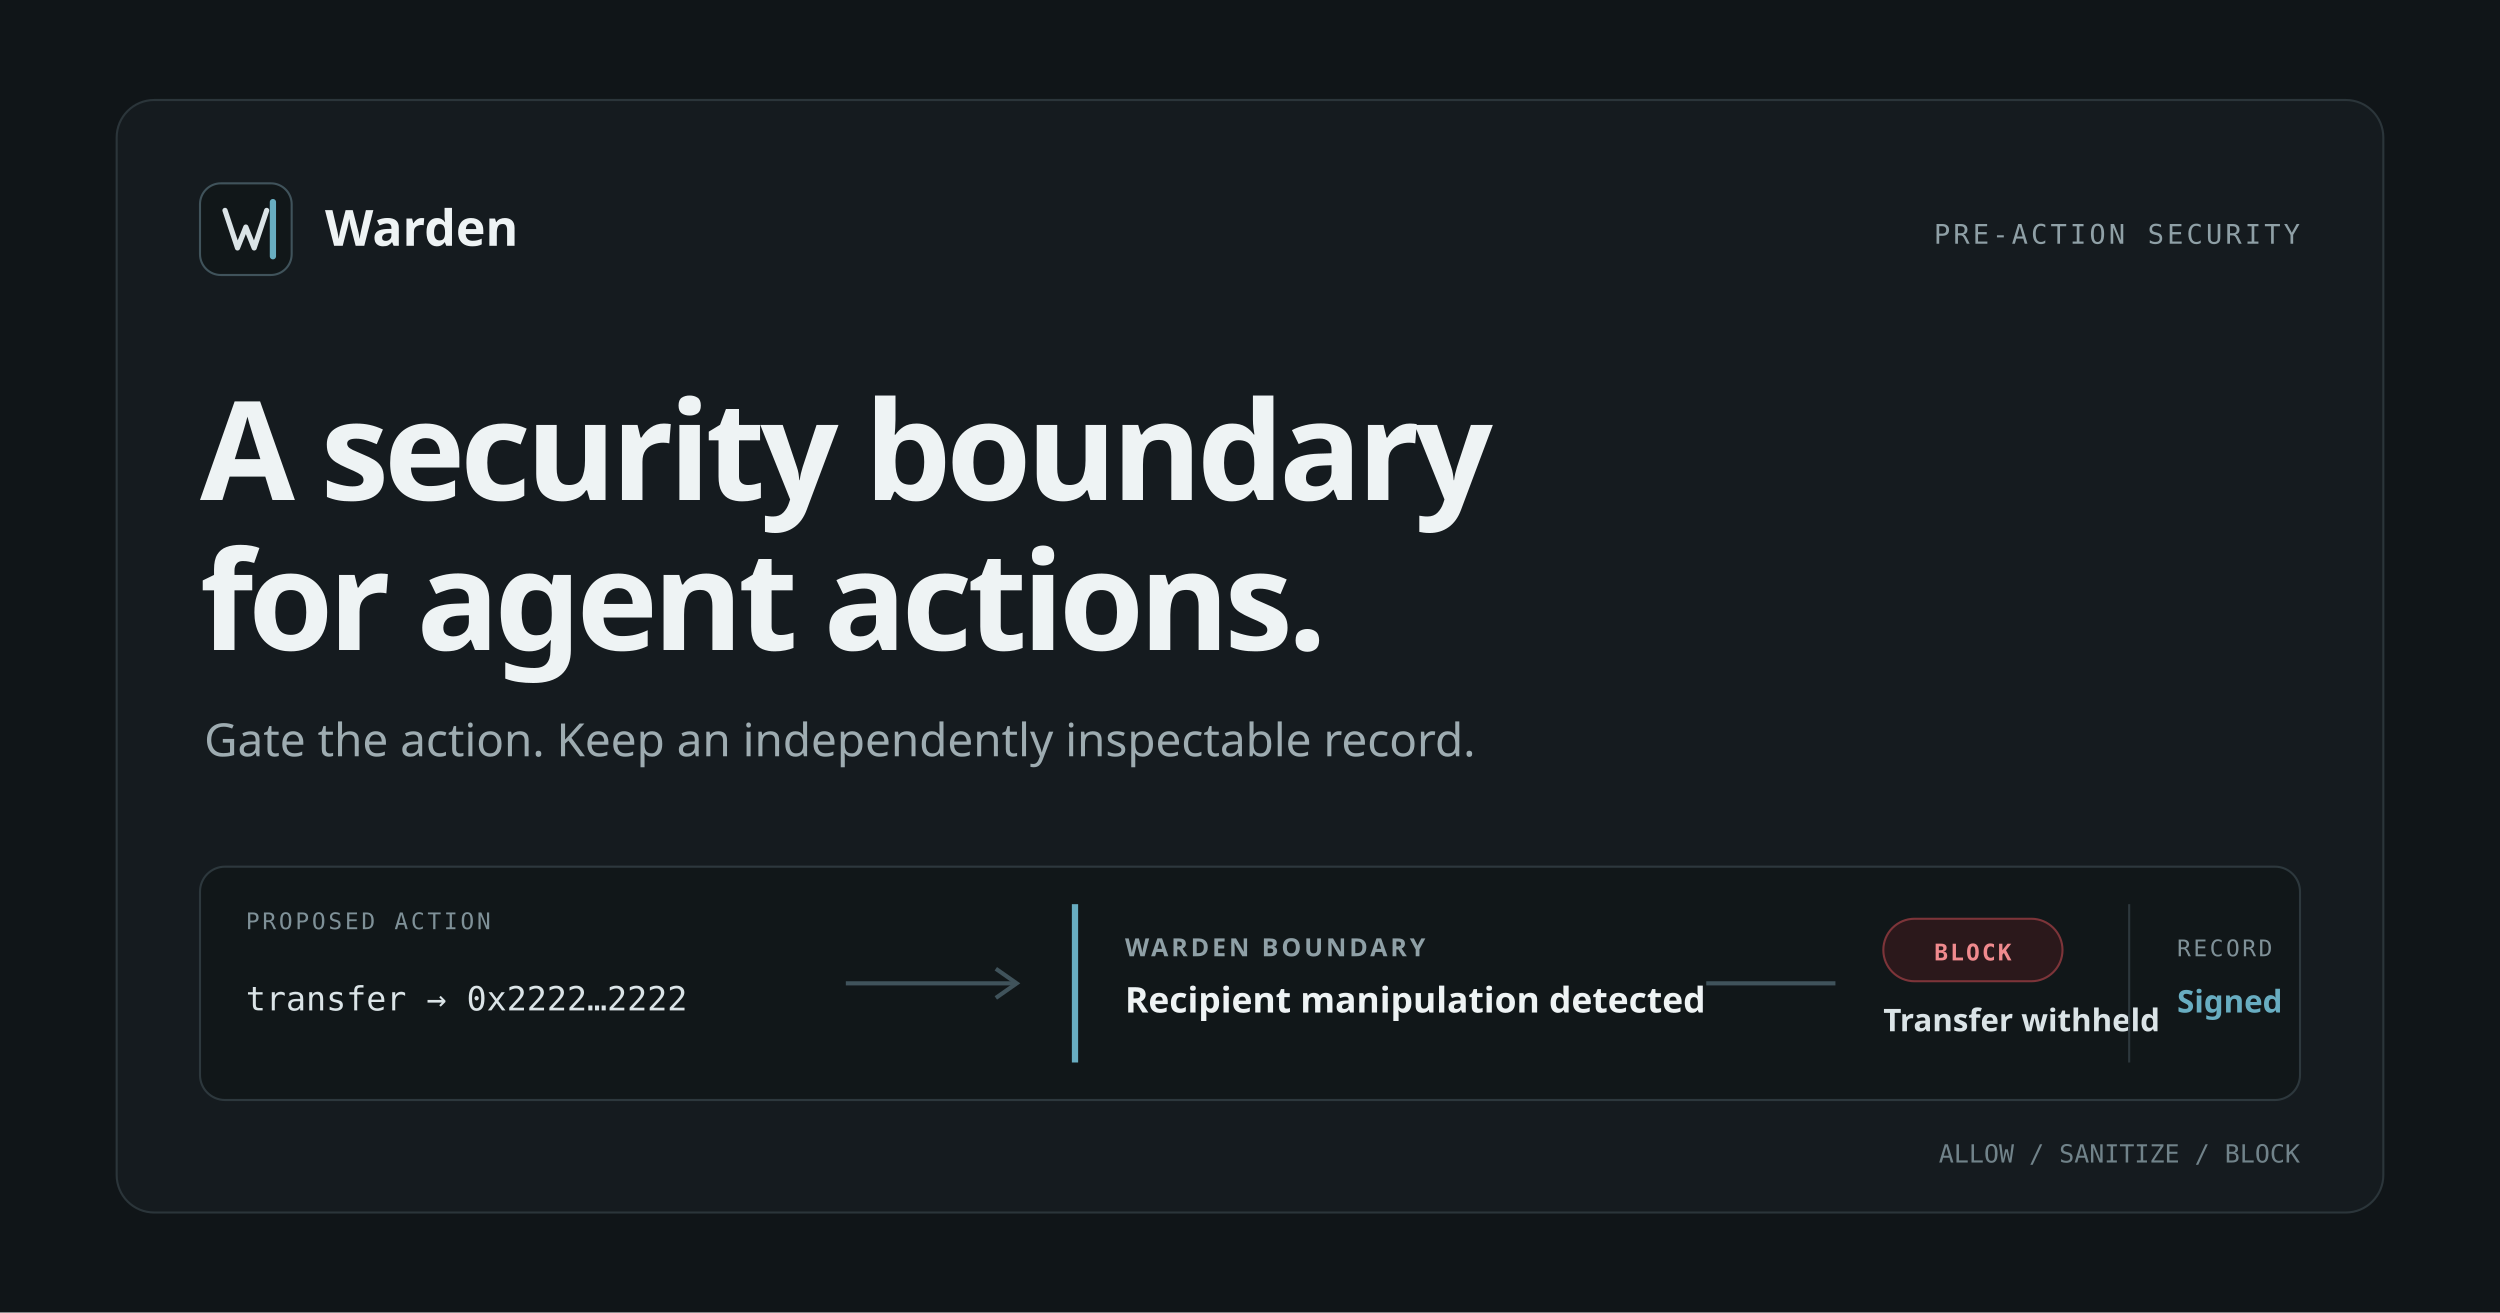
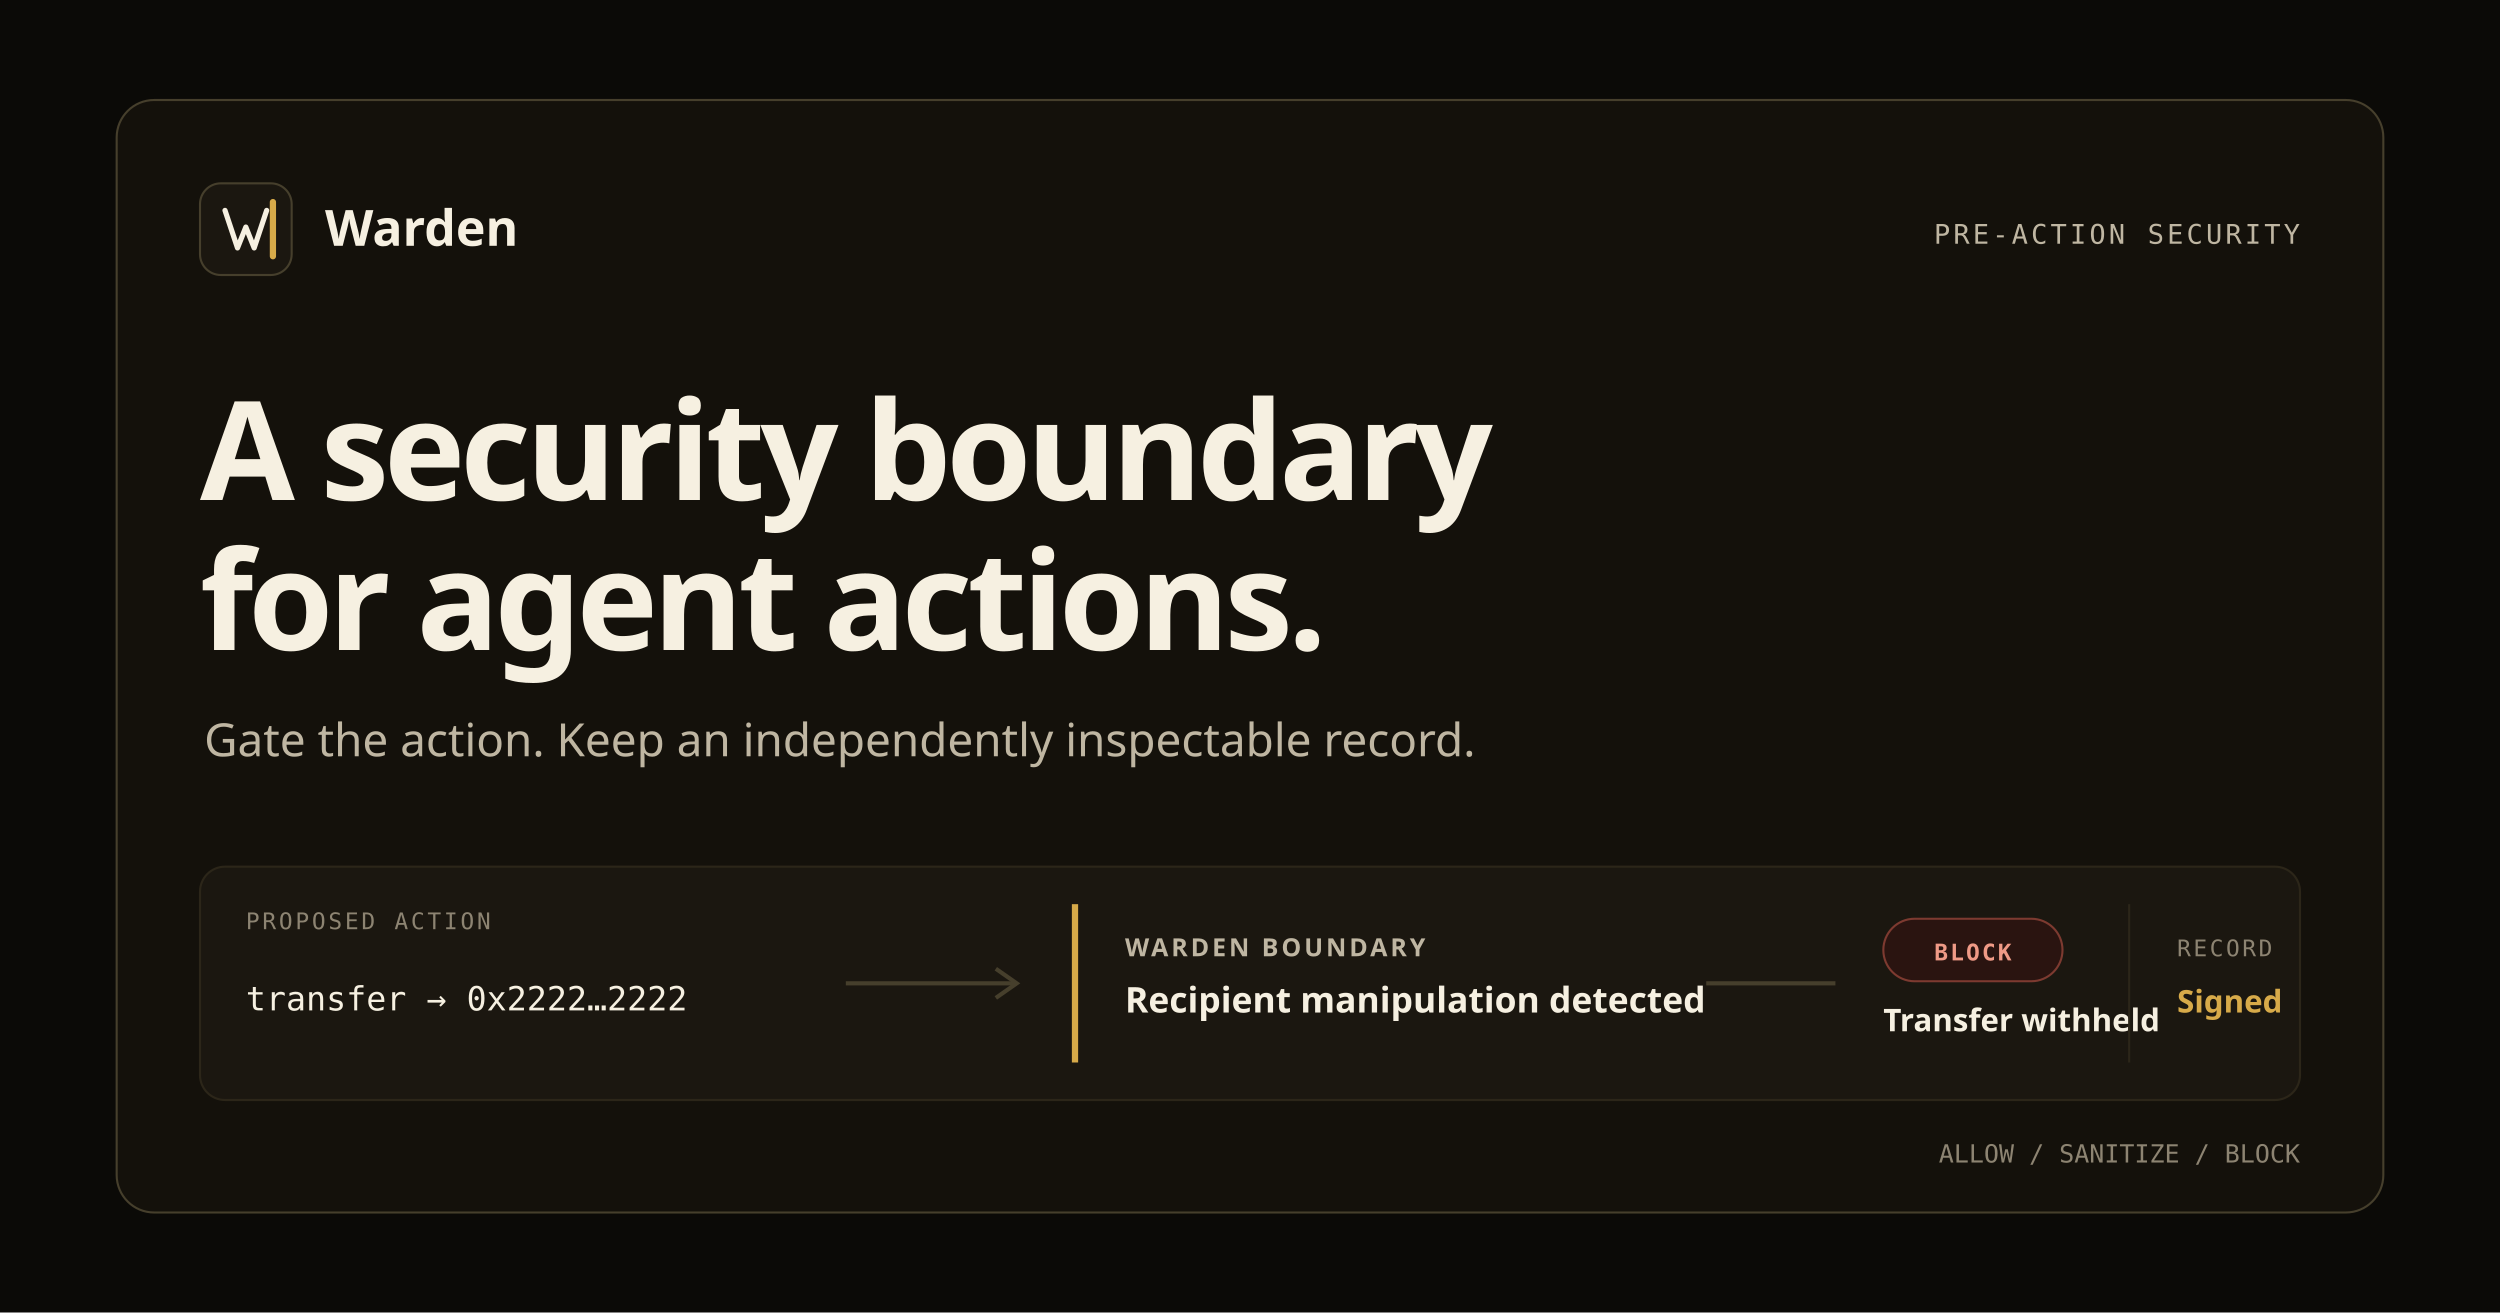
<svg xmlns="http://www.w3.org/2000/svg" width="1200" height="630" viewBox="0 0 1200 630" role="img" aria-labelledby="title description">
-   <rect width="1200" height="630" fill="#101518" />
-   <rect x="56" y="48" width="1088" height="534" rx="18" fill="#151b1f" stroke="#2b353a" />
+   <rect width="1200" height="630" fill="#0b0a07" />
+   <rect x="56" y="48" width="1088" height="534" rx="18" fill="#14110b" stroke="#463f2c" />
  <g transform="translate(96 88)">
-     <rect width="44" height="44" rx="10" fill="#111719" stroke="#40535b" />
-     <path d="M12 13L18 31L22 21L26 31L32 13" fill="none" stroke="#dbe4e7" stroke-width="2.5" stroke-linecap="round" stroke-linejoin="round" />
-     <path d="M35 9V35" stroke="#68adc1" stroke-width="3" stroke-linecap="round" />
-     <text x="60" y="30" fill="#eef3f4" font-family="Aptos, Segoe UI, sans-serif" font-size="24" font-weight="650">Warden</text>
-     <text x="1008" y="29" fill="#8fa0a6" font-family="Cascadia Code, Consolas, monospace" font-size="13" text-anchor="end" letter-spacing="1.5">PRE-ACTION SECURITY</text>
+     <rect width="44" height="44" rx="10" fill="#1b1710" stroke="#463f2c" />
+     <path d="M12 13L18 31L22 21L26 31L32 13" fill="none" stroke="#f6f0e1" stroke-width="2.5" stroke-linecap="round" stroke-linejoin="round" />
+     <path d="M35 9V35" stroke="#d7aa49" stroke-width="3" stroke-linecap="round" />
+     <text x="60" y="30" fill="#f6f0e1" font-family="Aptos, Segoe UI, sans-serif" font-size="24" font-weight="650">Warden</text>
+     <text x="1008" y="29" fill="#bfb6a2" font-family="Cascadia Code, Consolas, monospace" font-size="13" text-anchor="end" letter-spacing="1.5">PRE-ACTION SECURITY</text>
  </g>
  <g font-family="Aptos, Segoe UI, sans-serif">
-     <text x="96" y="240" fill="#eef3f4" font-size="66" font-weight="650" letter-spacing="-2.4">A security boundary</text>
-     <text x="96" y="312" fill="#eef3f4" font-size="66" font-weight="650" letter-spacing="-2.4">for agent actions.</text>
-     <text x="98" y="363" fill="#9eacb1" font-size="22">Gate the action. Keep an independently inspectable record.</text>
+     <text x="96" y="240" fill="#f6f0e1" font-size="66" font-weight="650" letter-spacing="-2.4">A security boundary</text>
+     <text x="96" y="312" fill="#f6f0e1" font-size="66" font-weight="650" letter-spacing="-2.4">for agent actions.</text>
+     <text x="98" y="363" fill="#bfb6a2" font-size="22">Gate the action. Keep an independently inspectable record.</text>
  </g>
  <g transform="translate(96 416)">
-     <rect width="1008" height="112" rx="12" fill="#111719" stroke="#2d383d" />
+     <rect width="1008" height="112" rx="12" fill="#1b1710" stroke="#2c2619" />
    <g font-family="Cascadia Code, Consolas, monospace">
-       <text x="22" y="30" fill="#7f9198" font-size="11" letter-spacing="1.3">PROPOSED ACTION</text>
-       <text x="22" y="69" fill="#dbe4e7" font-size="16">transfer → 0x2222…2222</text>
+       <text x="22" y="30" fill="#8d8472" font-size="11" letter-spacing="1.3">PROPOSED ACTION</text>
+       <text x="22" y="69" fill="#f6f0e1" font-size="16">transfer → 0x2222…2222</text>
    </g>
-     <line x1="310" y1="56" x2="392" y2="56" stroke="#40535b" stroke-width="2" />
-     <path d="M382 49L392 56L382 63" fill="none" stroke="#40535b" stroke-width="2" />
-     <path d="M420 18V94" stroke="#68adc1" stroke-width="3" />
+     <line x1="310" y1="56" x2="392" y2="56" stroke="#463f2c" stroke-width="2" />
+     <path d="M382 49L392 56L382 63" fill="none" stroke="#463f2c" stroke-width="2" />
+     <path d="M420 18V94" stroke="#d7aa49" stroke-width="3" />
    <g font-family="Aptos, Segoe UI, sans-serif">
-       <text x="444" y="43" fill="#8fa0a6" font-size="12" font-weight="650" letter-spacing="1.4">WARDEN BOUNDARY</text>
-       <text x="444" y="70" fill="#eef3f4" font-size="17" font-weight="600">Recipient manipulation detected</text>
+       <text x="444" y="43" fill="#bfb6a2" font-size="12" font-weight="650" letter-spacing="1.4">WARDEN BOUNDARY</text>
+       <text x="444" y="70" fill="#f6f0e1" font-size="17" font-weight="600">Recipient manipulation detected</text>
    </g>
-     <line x1="723" y1="56" x2="785" y2="56" stroke="#40535b" stroke-width="2" />
-     <rect x="808" y="25" width="86" height="30" rx="15" fill="#2b181b" stroke="#7d3439" />
-     <text x="851" y="45" fill="#f08a8e" font-family="Cascadia Code, Consolas, monospace" font-size="11" font-weight="700" text-anchor="middle" letter-spacing="1">BLOCK</text>
-     <text x="808" y="79" fill="#dbe4e7" font-family="Aptos, Segoe UI, sans-serif" font-size="15" font-weight="600">Transfer withheld</text>
-     <path d="M926 18V94" stroke="#2d383d" />
-     <text x="949" y="43" fill="#7f9198" font-family="Cascadia Code, Consolas, monospace" font-size="11" letter-spacing="1.2">RECORD</text>
-     <text x="949" y="70" fill="#68adc1" font-family="Aptos, Segoe UI, sans-serif" font-size="15" font-weight="600">Signed</text>
+     <line x1="723" y1="56" x2="785" y2="56" stroke="#463f2c" stroke-width="2" />
+     <rect x="808" y="25" width="86" height="30" rx="15" fill="#2a1410" stroke="#7d3a30" />
+     <text x="851" y="45" fill="#ef9a86" font-family="Cascadia Code, Consolas, monospace" font-size="11" font-weight="700" text-anchor="middle" letter-spacing="1">BLOCK</text>
+     <text x="808" y="79" fill="#f6f0e1" font-family="Aptos, Segoe UI, sans-serif" font-size="15" font-weight="600">Transfer withheld</text>
+     <path d="M926 18V94" stroke="#2c2619" />
+     <text x="949" y="43" fill="#8d8472" font-family="Cascadia Code, Consolas, monospace" font-size="11" letter-spacing="1.2">RECORD</text>
+     <text x="949" y="70" fill="#d7aa49" font-family="Aptos, Segoe UI, sans-serif" font-size="15" font-weight="600">Signed</text>
  </g>
-   <text x="1104" y="558" fill="#71838a" font-family="Cascadia Code, Consolas, monospace" font-size="12" text-anchor="end">ALLOW  /  SANITIZE  /  BLOCK</text>
+   <text x="1104" y="558" fill="#8d8472" font-family="Cascadia Code, Consolas, monospace" font-size="12" text-anchor="end">ALLOW  /  SANITIZE  /  BLOCK</text>
</svg>
